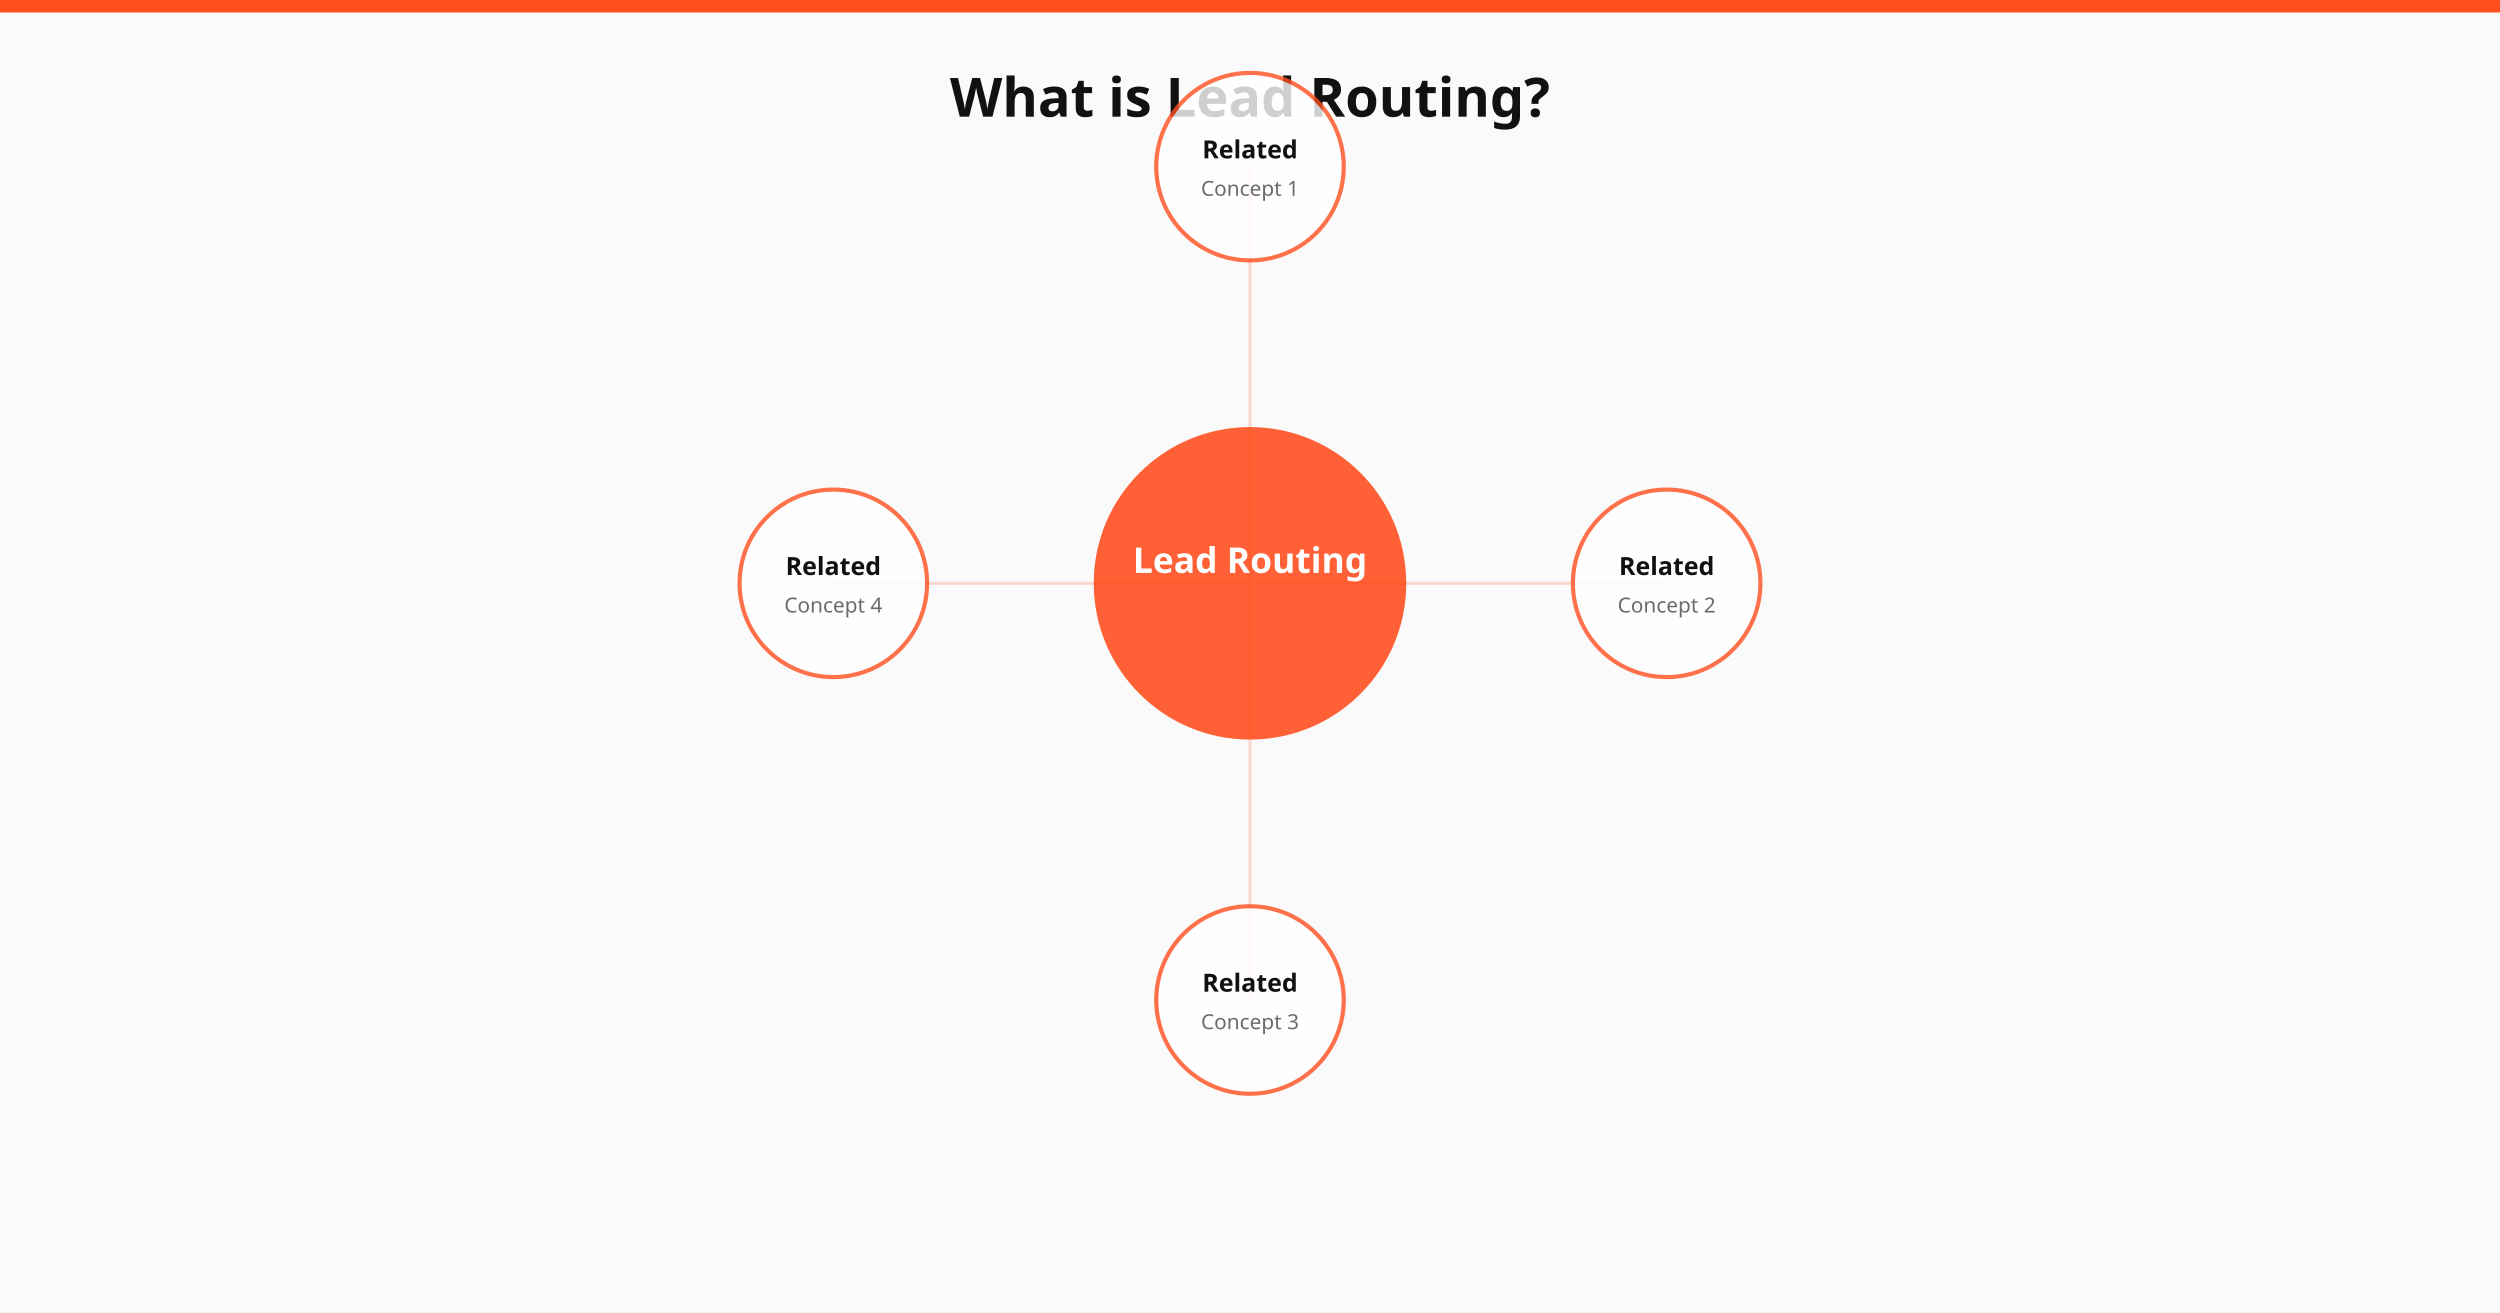
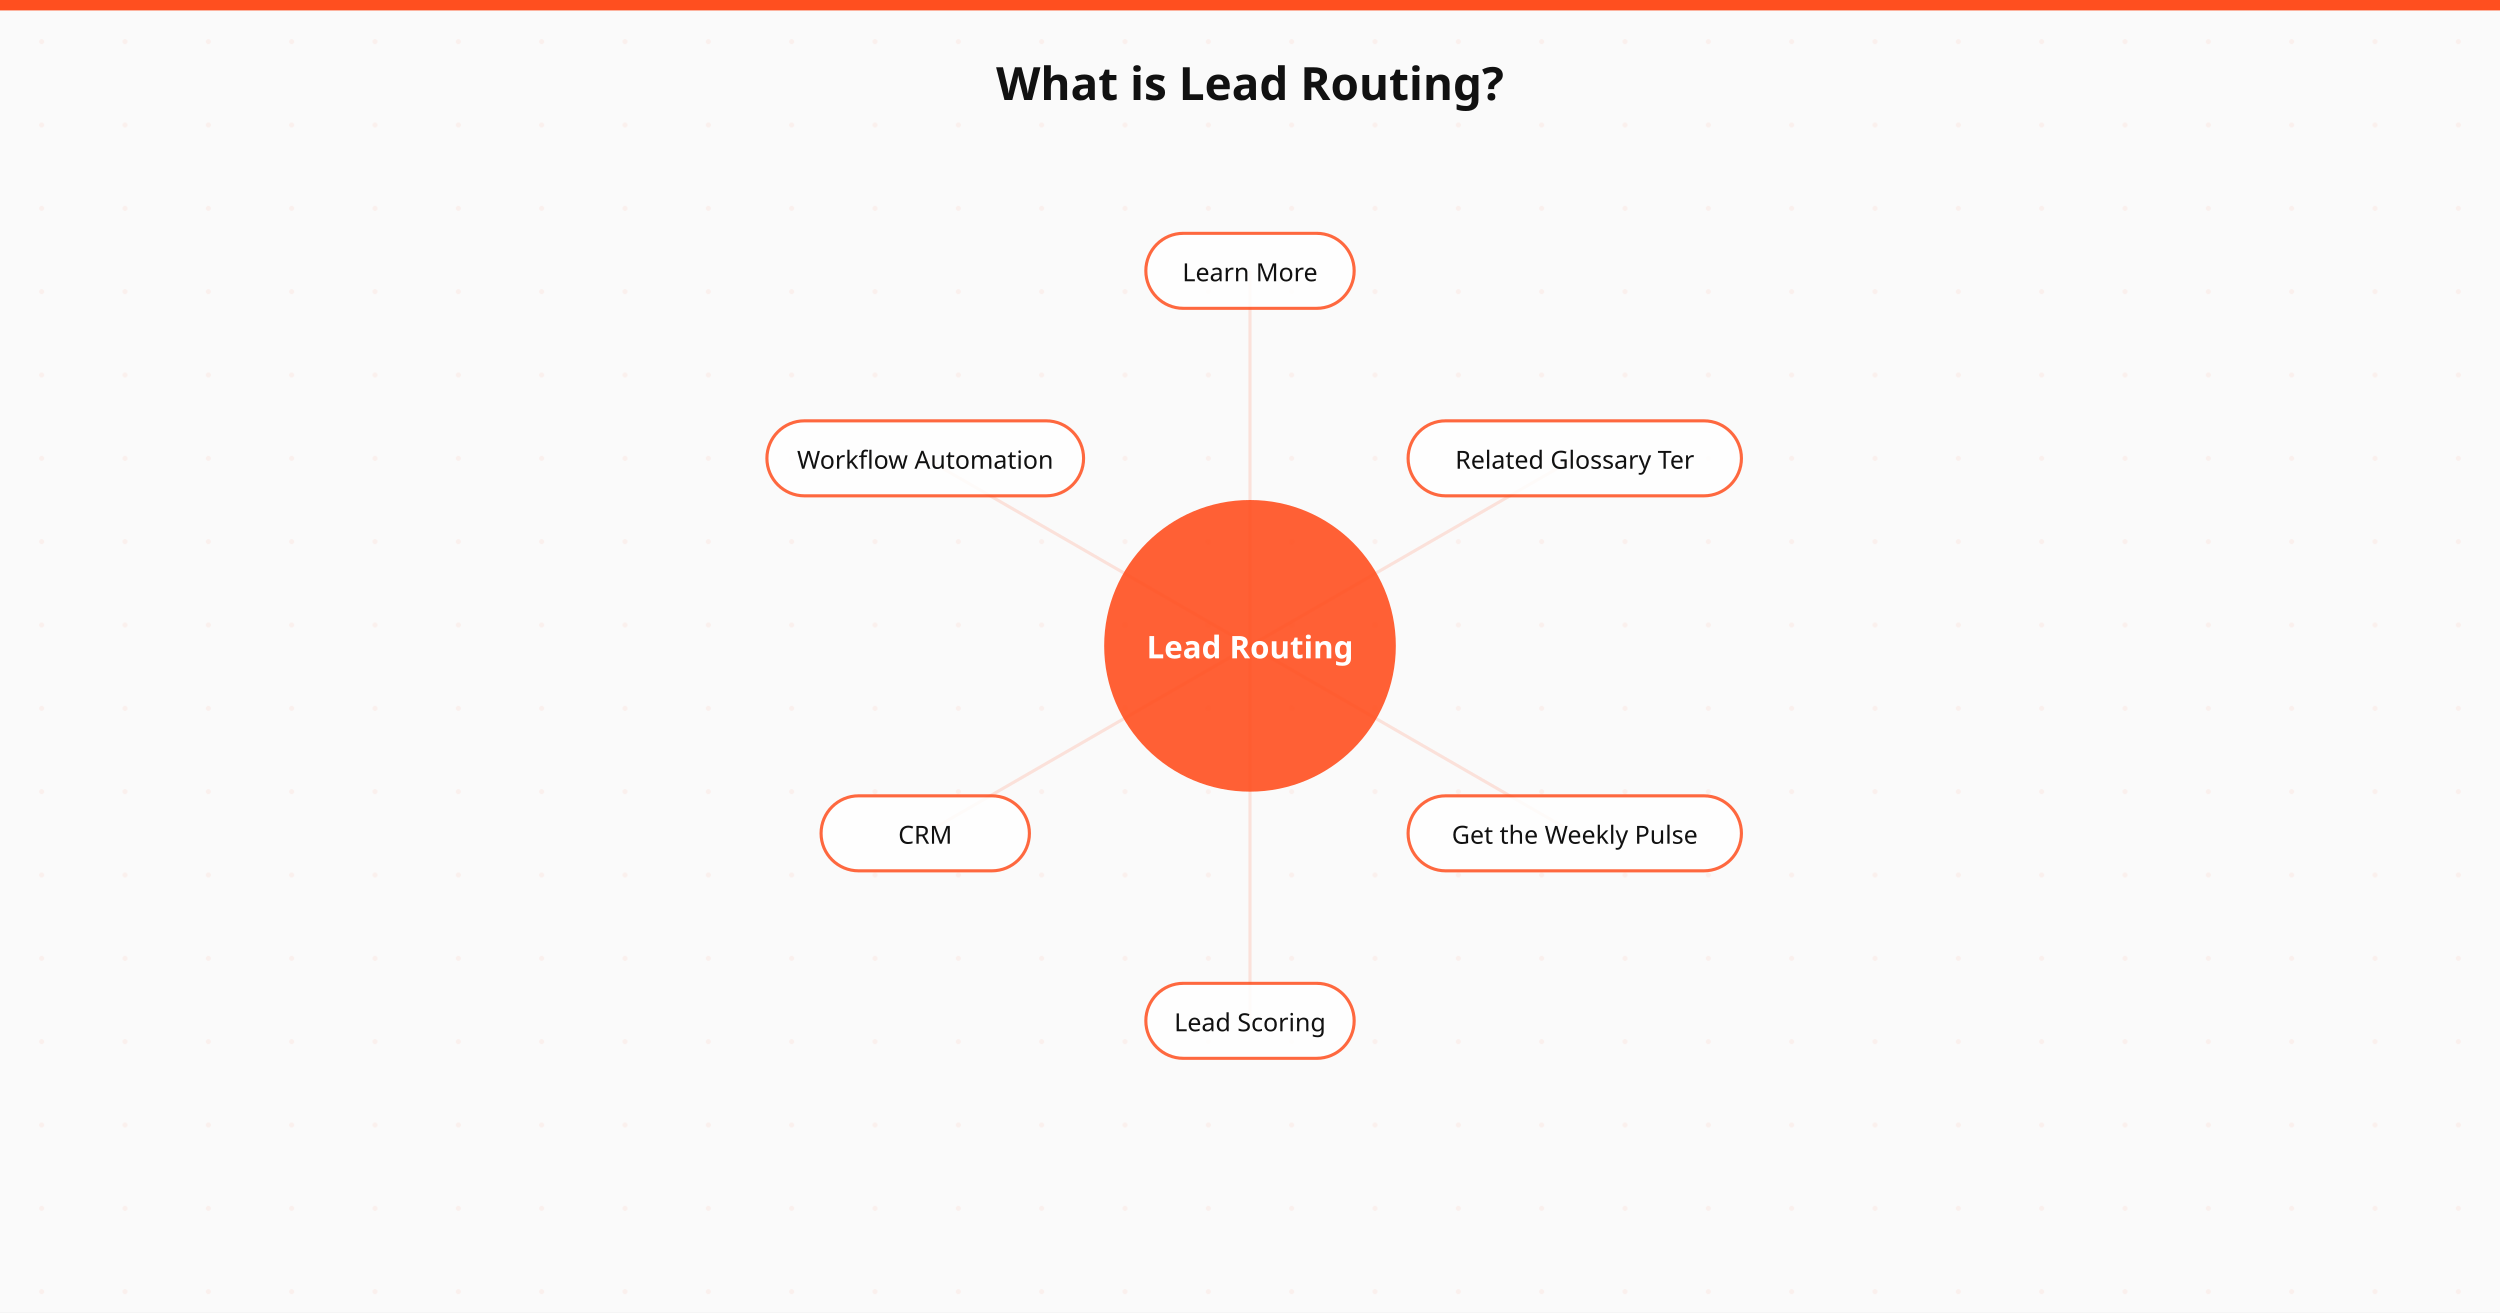
<svg xmlns="http://www.w3.org/2000/svg" viewBox="0 0 1200 630" width="1200" height="630">
+   <defs>
+     <pattern id="dots" x="0" y="0" width="40" height="40" patternUnits="userSpaceOnUse">
+       <circle cx="20" cy="20" r="1.2" fill="#FF4F1F" opacity="0.06" />
+     </pattern>
+   </defs>
  <rect width="1200" height="630" fill="#FAFAFA" />
-   <rect x="0" y="0" width="1200" height="6" fill="#FF4F1F" />
-   <text x="600" y="56" text-anchor="middle" font-family="Sora, sans-serif" font-size="26" font-weight="700" fill="#111111">What is Lead Routing?</text>
-   <line x1="600" y1="280" x2="600.0" y2="80.0" stroke="#FF4F1F" stroke-width="1.5" opacity="0.2" />
-   <circle cx="600.0" cy="80.0" r="45" fill="white" stroke="#FF4F1F" stroke-width="2" opacity="0.8" />
-   <text x="600.0" y="76.0" text-anchor="middle" font-family="Sora, sans-serif" font-size="12" font-weight="600" fill="#111111">Related</text>
-   <text x="600.0" y="94.0" text-anchor="middle" font-family="Plus Jakarta Sans, sans-serif" font-size="10" fill="#6B6B6B">Concept 1</text>
-   <line x1="600" y1="280" x2="800.0" y2="280.0" stroke="#FF4F1F" stroke-width="1.5" opacity="0.2" />
-   <circle cx="800.0" cy="280.0" r="45" fill="white" stroke="#FF4F1F" stroke-width="2" opacity="0.8" />
-   <text x="800.0" y="276.0" text-anchor="middle" font-family="Sora, sans-serif" font-size="12" font-weight="600" fill="#111111">Related</text>
-   <text x="800.0" y="294.0" text-anchor="middle" font-family="Plus Jakarta Sans, sans-serif" font-size="10" fill="#6B6B6B">Concept 2</text>
-   <line x1="600" y1="280" x2="600.0" y2="480.0" stroke="#FF4F1F" stroke-width="1.5" opacity="0.2" />
-   <circle cx="600.0" cy="480.0" r="45" fill="white" stroke="#FF4F1F" stroke-width="2" opacity="0.8" />
-   <text x="600.0" y="476.0" text-anchor="middle" font-family="Sora, sans-serif" font-size="12" font-weight="600" fill="#111111">Related</text>
-   <text x="600.0" y="494.0" text-anchor="middle" font-family="Plus Jakarta Sans, sans-serif" font-size="10" fill="#6B6B6B">Concept 3</text>
-   <line x1="600" y1="280" x2="400.0" y2="280.0" stroke="#FF4F1F" stroke-width="1.5" opacity="0.2" />
-   <circle cx="400.0" cy="280.0" r="45" fill="white" stroke="#FF4F1F" stroke-width="2" opacity="0.8" />
-   <text x="400.0" y="276.0" text-anchor="middle" font-family="Sora, sans-serif" font-size="12" font-weight="600" fill="#111111">Related</text>
-   <text x="400.0" y="294.0" text-anchor="middle" font-family="Plus Jakarta Sans, sans-serif" font-size="10" fill="#6B6B6B">Concept 4</text>
-   <circle cx="600" cy="280" r="75" fill="#FF4F1F" opacity="0.9" />
-   <text x="600" y="275.0" text-anchor="middle" font-family="Sora, sans-serif" font-size="17" font-weight="600" fill="white">Lead Routing</text>
+   <rect width="1200" height="630" fill="url(#dots)" />
+   <rect x="0" y="0" width="1200" height="5" fill="#FF4F1F" />
+   <text x="600" y="48" text-anchor="middle" font-family="Sora, sans-serif" font-size="22" font-weight="700" fill="#111111">What is Lead Routing?</text>
+   <line x1="600" y1="310" x2="600.0" y2="130.0" stroke="#FF4F1F" stroke-width="1.5" opacity="0.15" />
+   <rect x="550.0" y="112.0" width="100" height="36" rx="18" fill="white" stroke="#FF4F1F" stroke-width="1.5" opacity="0.85" />
+   <text x="600.0" y="135.0" text-anchor="middle" font-family="Plus Jakarta Sans, sans-serif" font-size="12" font-weight="500" fill="#111111">Learn More</text>
+   <line x1="600" y1="310" x2="755.885" y2="220.0" stroke="#FF4F1F" stroke-width="1.5" opacity="0.15" />
+   <rect x="675.885" y="202.0" width="160" height="36" rx="18" fill="white" stroke="#FF4F1F" stroke-width="1.5" opacity="0.85" />
+   <text x="755.885" y="225.0" text-anchor="middle" font-family="Plus Jakarta Sans, sans-serif" font-size="12" font-weight="500" fill="#111111">Related Glossary Ter</text>
+   <line x1="600" y1="310" x2="755.885" y2="400.0" stroke="#FF4F1F" stroke-width="1.5" opacity="0.15" />
+   <rect x="675.885" y="382.0" width="160" height="36" rx="18" fill="white" stroke="#FF4F1F" stroke-width="1.5" opacity="0.85" />
+   <text x="755.885" y="405.0" text-anchor="middle" font-family="Plus Jakarta Sans, sans-serif" font-size="12" font-weight="500" fill="#111111">Get the Weekly Pulse</text>
+   <line x1="600" y1="310" x2="600.0" y2="490.0" stroke="#FF4F1F" stroke-width="1.5" opacity="0.15" />
+   <rect x="550.0" y="472.0" width="100" height="36" rx="18" fill="white" stroke="#FF4F1F" stroke-width="1.5" opacity="0.85" />
+   <text x="600.0" y="495.0" text-anchor="middle" font-family="Plus Jakarta Sans, sans-serif" font-size="12" font-weight="500" fill="#111111">Lead Scoring</text>
+   <line x1="600" y1="310" x2="444.115" y2="400" stroke="#FF4F1F" stroke-width="1.5" opacity="0.15" />
+   <rect x="394.115" y="382" width="100" height="36" rx="18" fill="white" stroke="#FF4F1F" stroke-width="1.5" opacity="0.85" />
+   <text x="444.115" y="405" text-anchor="middle" font-family="Plus Jakarta Sans, sans-serif" font-size="12" font-weight="500" fill="#111111">CRM</text>
+   <line x1="600" y1="310" x2="444.115" y2="220.0" stroke="#FF4F1F" stroke-width="1.5" opacity="0.15" />
+   <rect x="368.115" y="202.0" width="152" height="36" rx="18" fill="white" stroke="#FF4F1F" stroke-width="1.5" opacity="0.85" />
+   <text x="444.115" y="225.0" text-anchor="middle" font-family="Plus Jakarta Sans, sans-serif" font-size="12" font-weight="500" fill="#111111">Workflow Automation</text>
+   <circle cx="600" cy="310" r="70" fill="#FF4F1F" opacity="0.9" />
+   <text x="600" y="316.0" text-anchor="middle" font-family="Sora, sans-serif" font-size="15" font-weight="600" fill="white">Lead Routing</text>
</svg>
